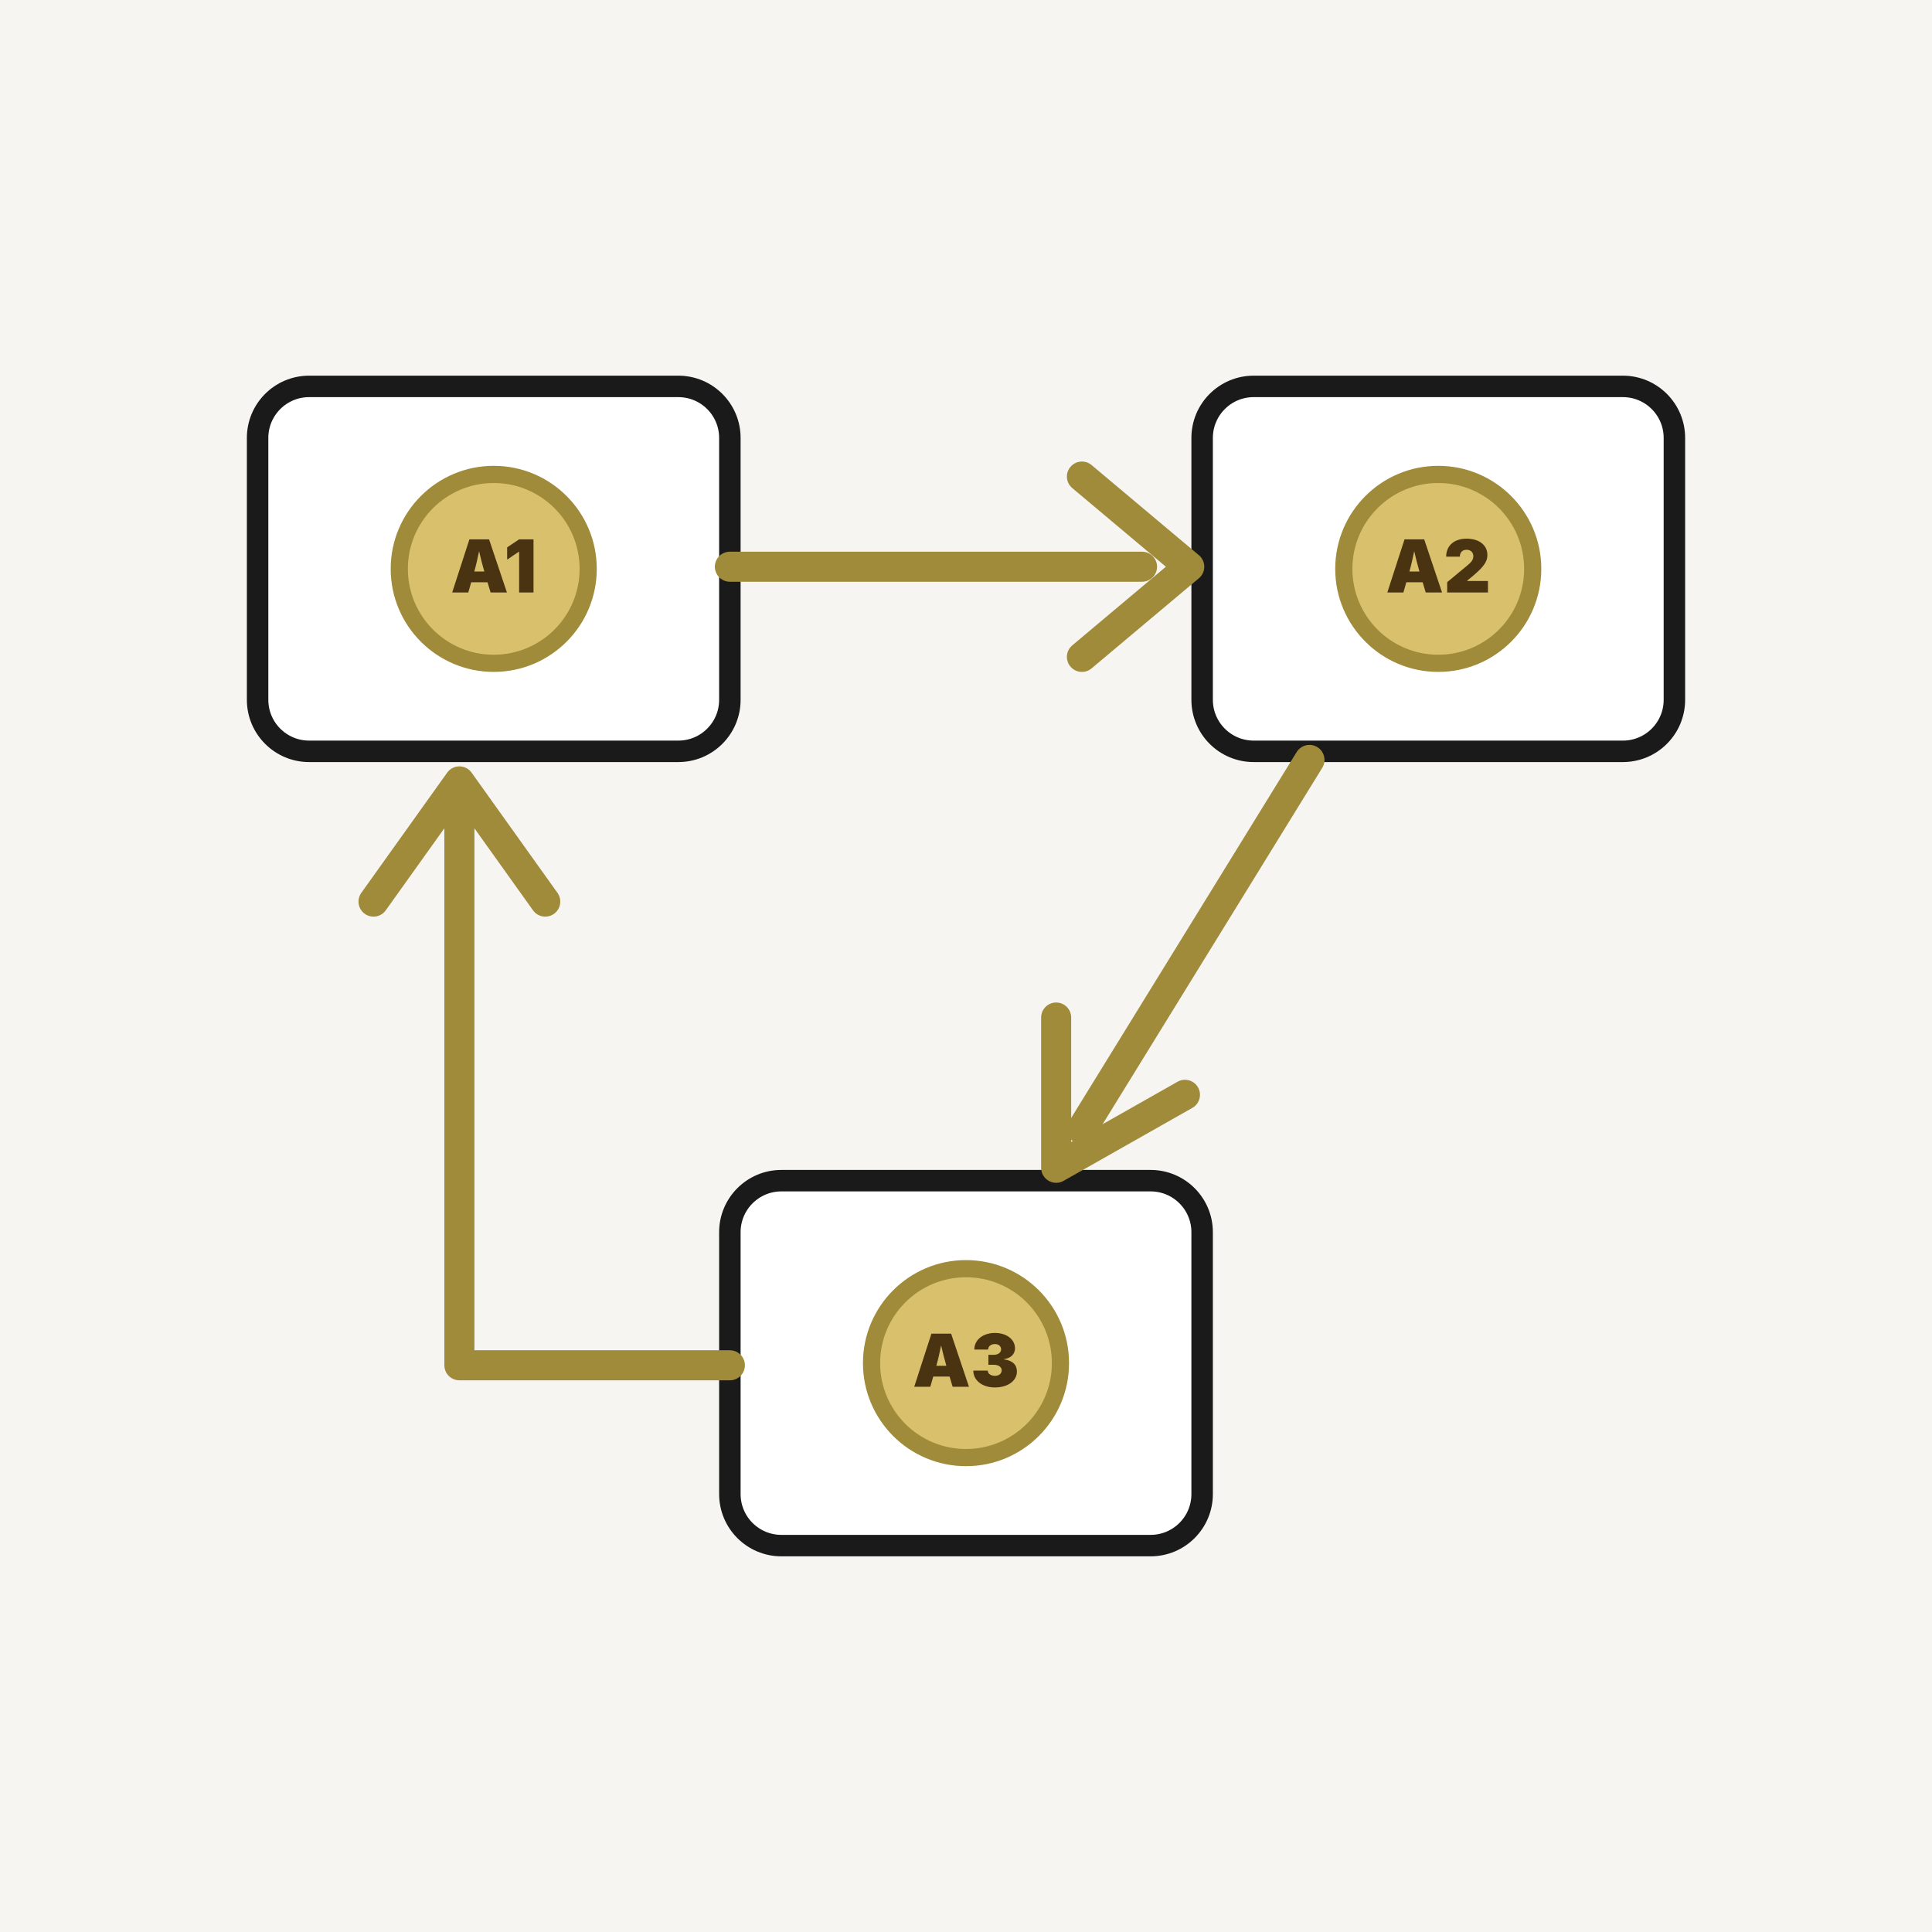
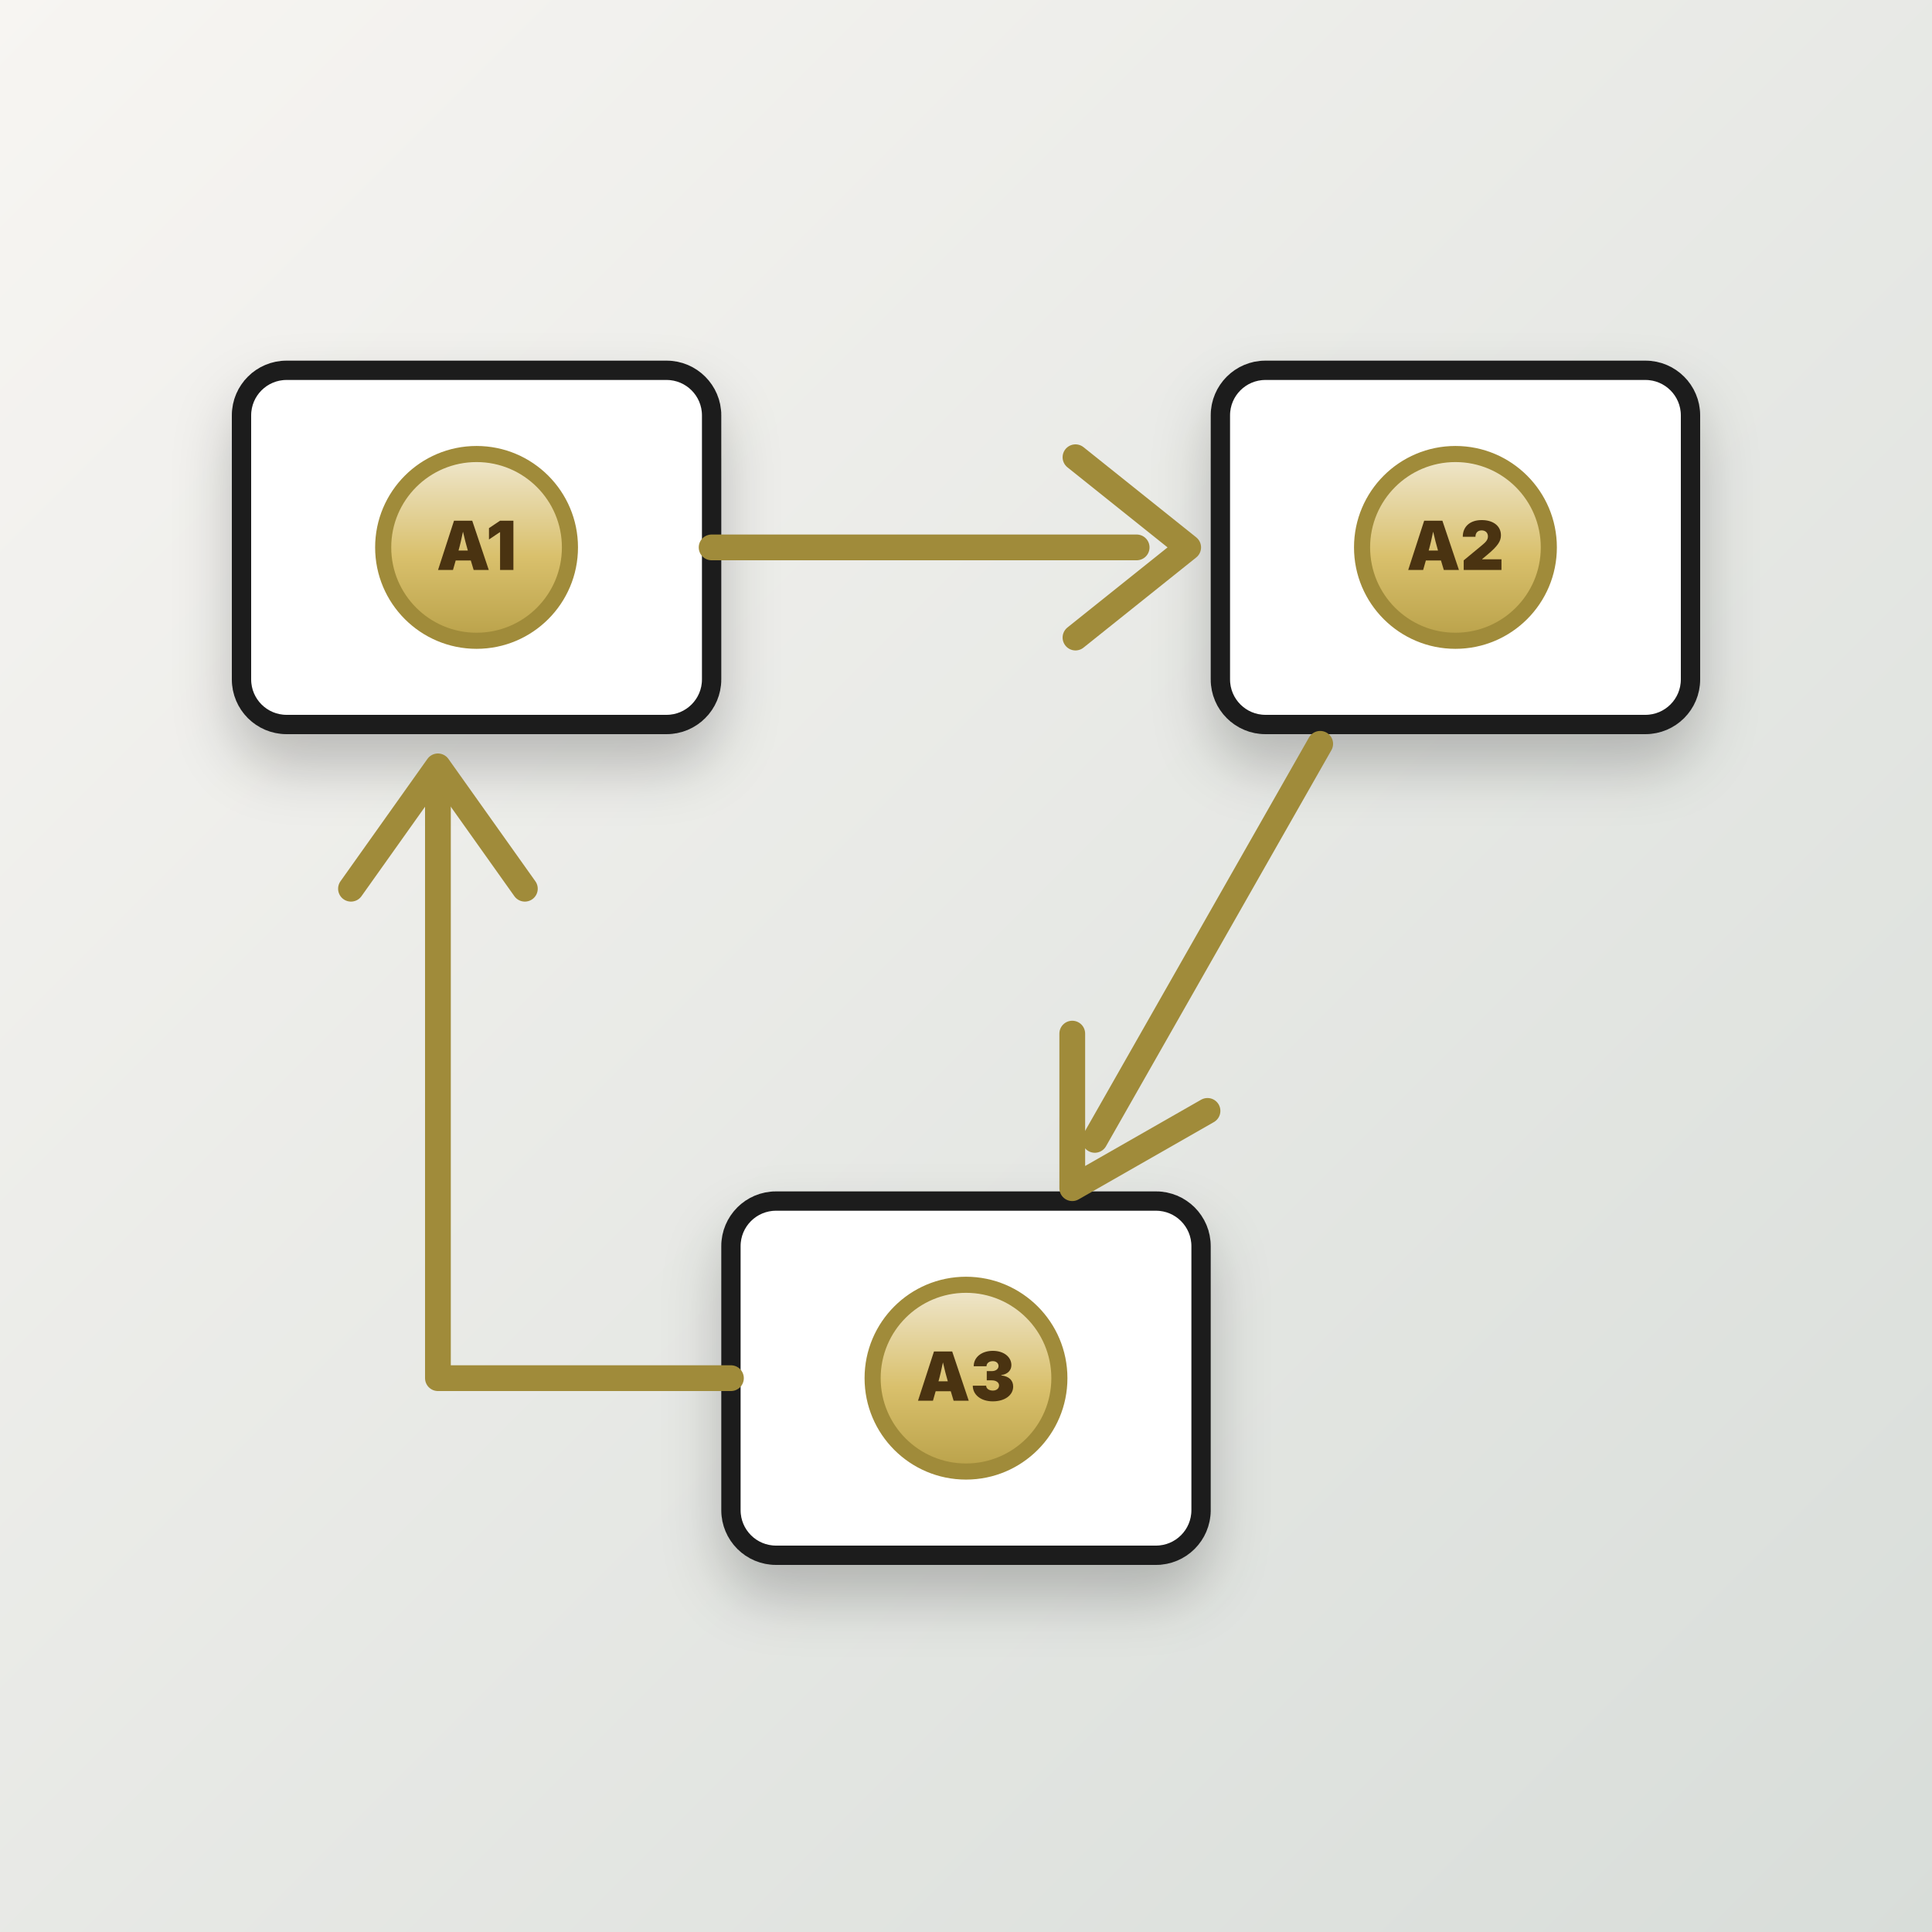
- <svg xmlns="http://www.w3.org/2000/svg" viewBox="0 0 900 900" role="img" aria-labelledby="title desc">
-   <rect width="900" height="900" fill="#f7f5f2" />
-   <g fill="#ffffff" stroke="#1a1a1a" stroke-width="10">
-     <rect x="120" y="180" width="220" height="170" rx="24" />
-     <rect x="560" y="180" width="220" height="170" rx="24" />
-     <rect x="340" y="550" width="220" height="170" rx="24" />
+ <svg xmlns="http://www.w3.org/2000/svg" viewBox="0 0 1200 1200" role="img">
+   <defs>
+     <linearGradient id="bg" x1="0" x2="1" y1="0" y2="1">
+       <stop stop-color="#f7f5f2" />
+       <stop offset="1" stop-color="#d8ddd9" />
+     </linearGradient>
+     <linearGradient id="gold" x1="0" x2="0" y1="0" y2="1">
+       <stop stop-color="#f0e8d0" />
+       <stop offset=".55" stop-color="#d9c06c" />
+       <stop offset="1" stop-color="#b9a149" />
+     </linearGradient>
+     <filter id="shadow">
+       <feDropShadow dx="0" dy="20" stdDeviation="18" flood-opacity=".22" />
+     </filter>
+   </defs>
+   <rect width="1200" height="1200" fill="url(#bg)" />
+   <g filter="url(#shadow)" fill="#fff" stroke="#1a1a1a" stroke-width="12">
+     <rect x="150" y="230" width="292" height="220" rx="28" />
+     <rect x="758" y="230" width="292" height="220" rx="28" />
+     <rect x="454" y="746" width="292" height="220" rx="28" />
  </g>
-   <g fill="none" stroke="#A08B3A" stroke-width="14" stroke-linecap="round" stroke-linejoin="round">
-     <path d="M340 264h192" />
-     <path d="m504 222 50 42-50 42" />
-     <path d="M610 354 504 526" />
-     <path d="m552 510-60 34 0-70" />
-     <path d="M340 636H214V380" />
-     <path d="m174 420 40-56 40 56" />
+   <g fill="none" stroke="#a08b3a" stroke-width="16" stroke-linecap="round" stroke-linejoin="round">
+     <path d="M442 340h264" />
+     <path d="m668 284 70 56-70 56" />
+     <path d="M820 462 680 708" />
+     <path d="m750 690-84 48 0-96" />
+     <path d="M454 856H272V496" />
+     <path d="m218 552 54-76 54 76" />
  </g>
-   <g fill="#D9C06C" stroke="#A08B3A" stroke-width="8">
-     <circle cx="230" cy="265" r="44" />
-     <circle cx="670" cy="265" r="44" />
-     <circle cx="450" cy="635" r="44" />
+   <g fill="url(#gold)" stroke="#a08b3a" stroke-width="10">
+     <circle cx="296" cy="340" r="58" />
+     <circle cx="904" cy="340" r="58" />
+     <circle cx="600" cy="856" r="58" />
  </g>
-   <g font-family="Inter, Arial" font-size="34" font-weight="900" fill="#4a3311" text-anchor="middle">
-     <text x="230" y="276">A1</text>
-     <text x="670" y="276">A2</text>
-     <text x="450" y="646">A3</text>
+   <g font-family="Inter,Arial" font-size="42" font-weight="900" fill="#4a3311" text-anchor="middle">
+     <text x="296" y="354">A1</text>
+     <text x="904" y="354">A2</text>
+     <text x="600" y="870">A3</text>
  </g>
</svg>
